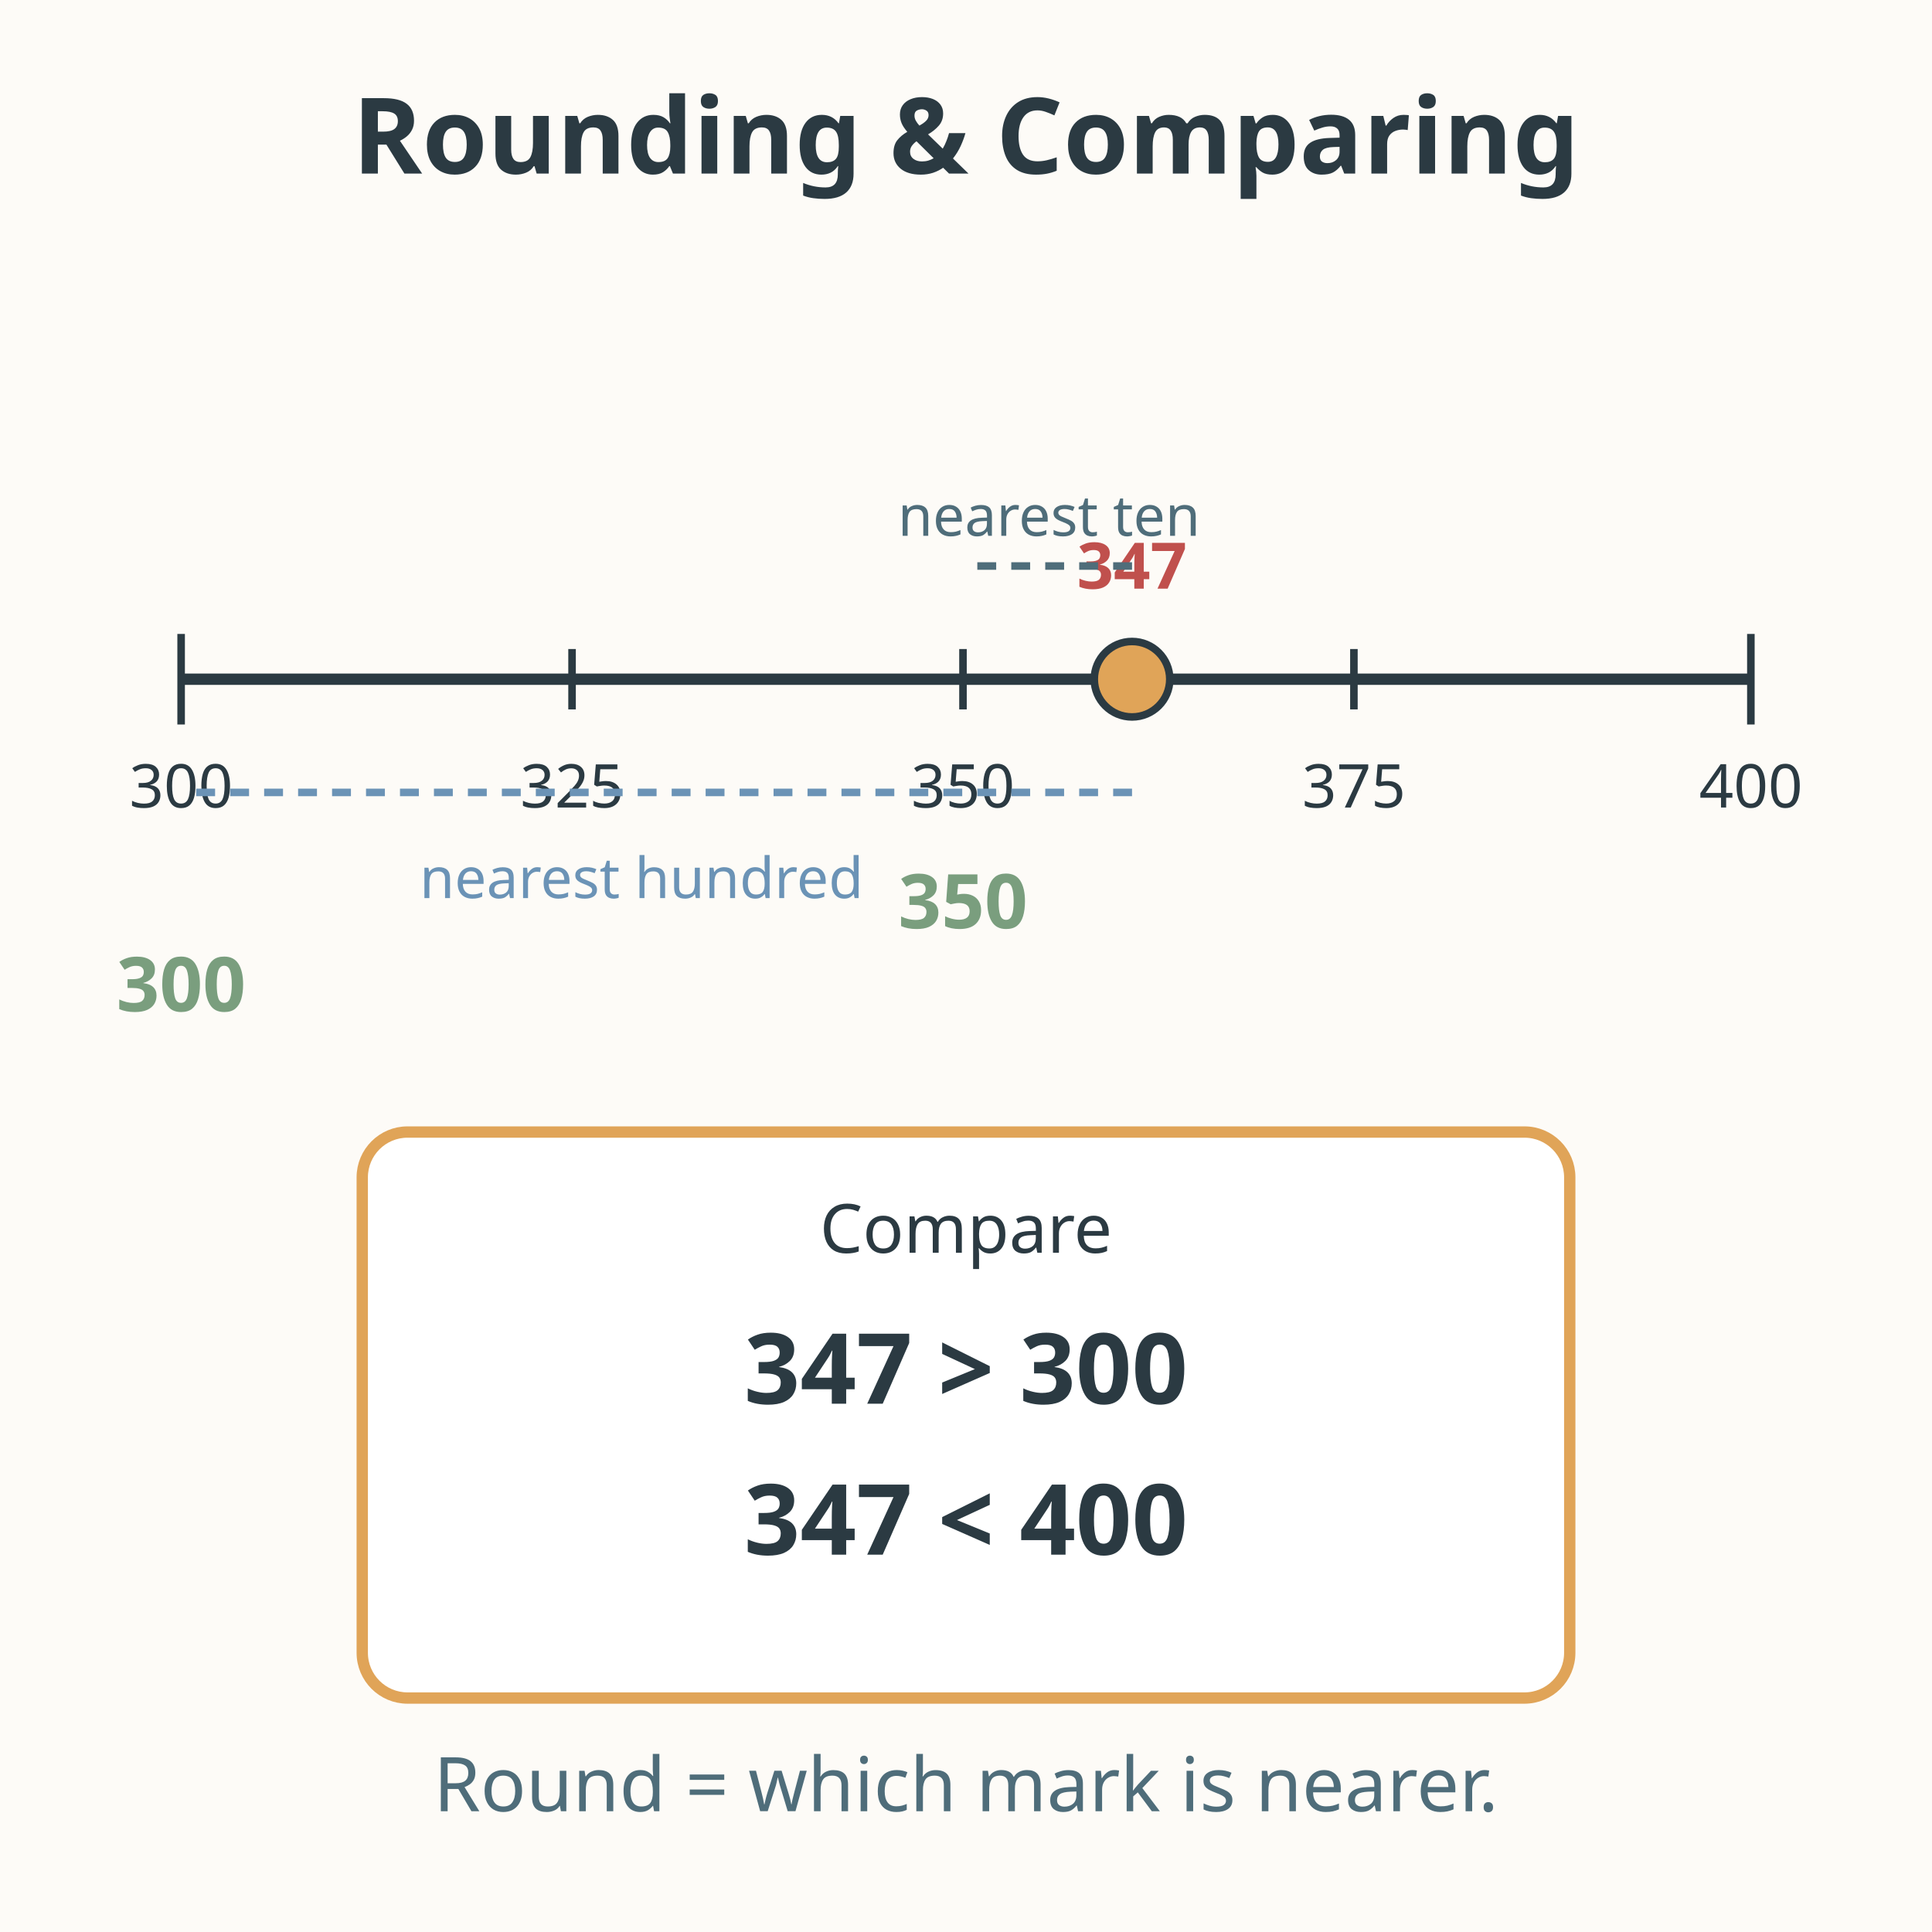
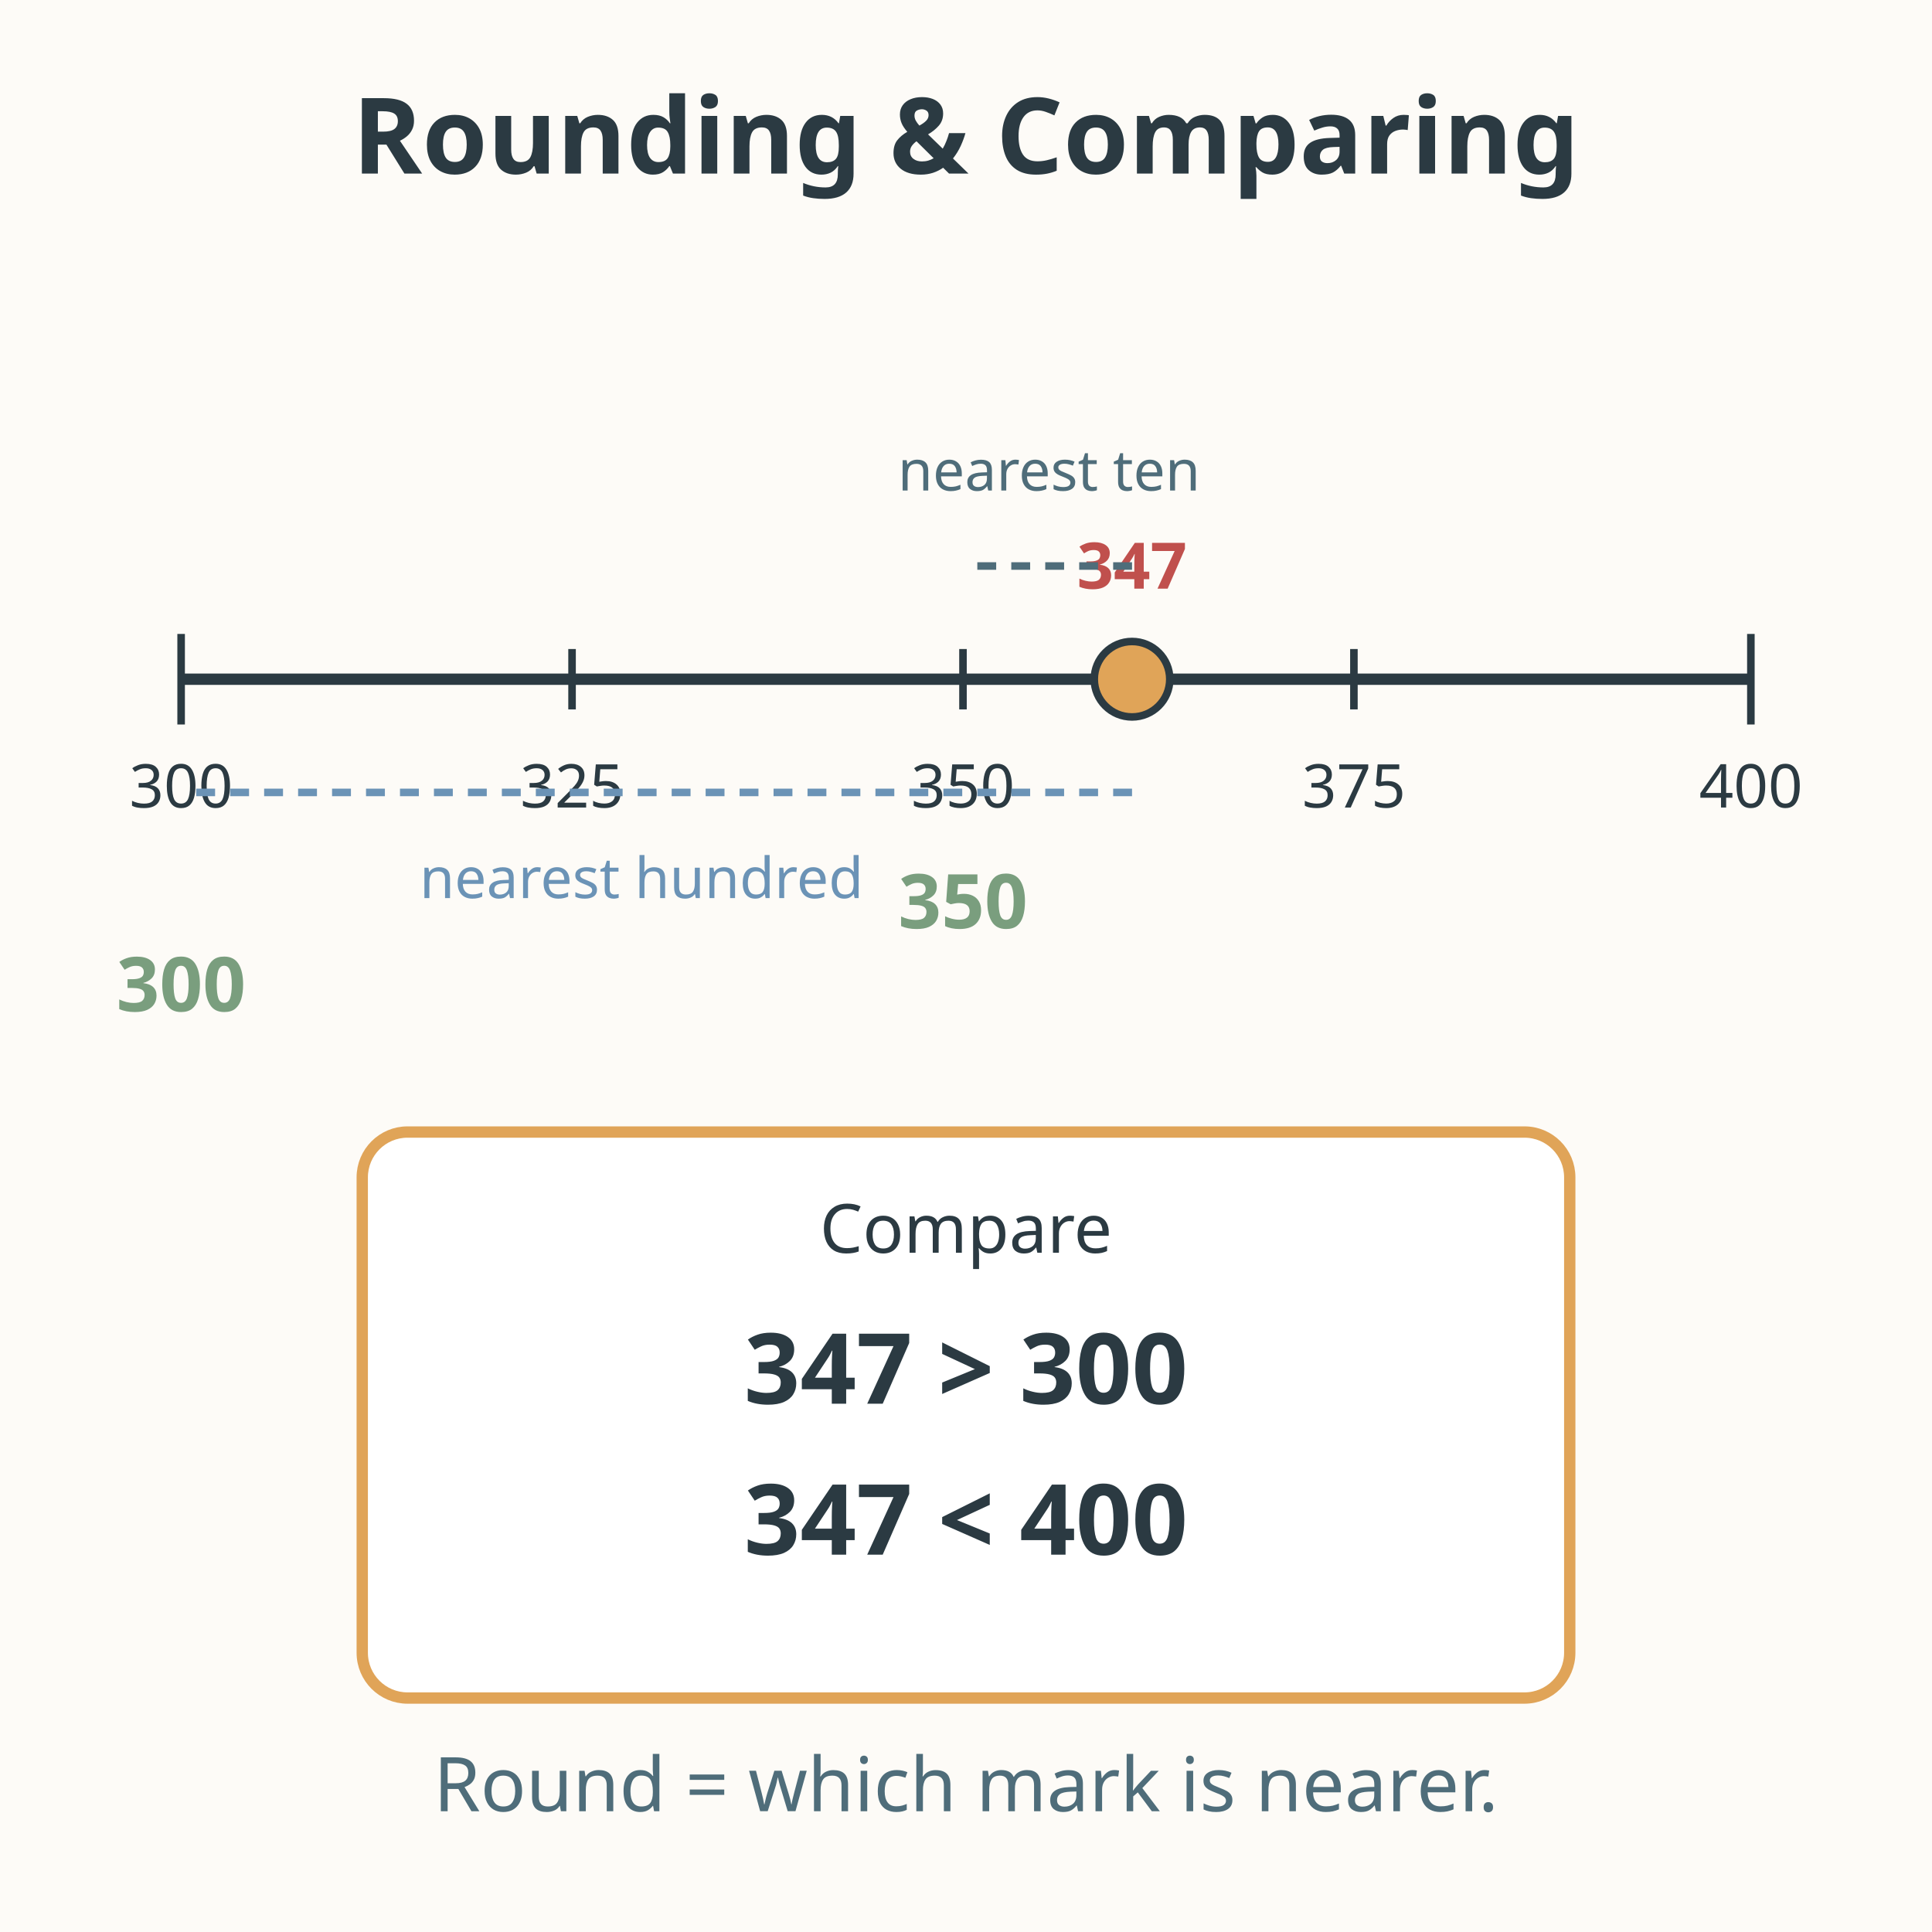
<svg xmlns="http://www.w3.org/2000/svg" viewBox="0 0 512 512" role="img" aria-labelledby="title-L-03-005-02-rounding-and-comparing desc-L-03-005-02-rounding-and-comparing">
  <rect width="512" height="512" fill="#fdfbf7" />
  <text x="256" y="46" text-anchor="middle" font-family="sans-serif" font-size="28" font-weight="bold" fill="#2b3a42">Rounding &amp; Comparing</text>
  <line x1="48" y1="180" x2="464" y2="180" stroke="#2b3a42" stroke-width="3" />
  <g stroke="#2b3a42" stroke-width="2">
    <line x1="48" y1="168" x2="48" y2="192" />
    <line x1="151.6" y1="172" x2="151.6" y2="188" />
    <line x1="255.2" y1="172" x2="255.2" y2="188" />
    <line x1="358.8" y1="172" x2="358.8" y2="188" />
    <line x1="464" y1="168" x2="464" y2="192" />
  </g>
  <g font-family="sans-serif" font-size="16" fill="#2b3a42">
    <text x="48" y="214" text-anchor="middle">300</text>
    <text x="151.6" y="214" text-anchor="middle">325</text>
    <text x="255.2" y="214" text-anchor="middle">350</text>
    <text x="358.8" y="214" text-anchor="middle">375</text>
    <text x="464" y="214" text-anchor="middle">400</text>
  </g>
  <circle cx="300" cy="180" r="10" fill="#e0a458" stroke="#2b3a42" stroke-width="2" />
  <text x="300" y="156" text-anchor="middle" font-family="sans-serif" font-size="17" font-weight="bold" fill="#c0504d">347</text>
  <line x1="300" y1="150" x2="255.2" y2="150" stroke="#4f6d7a" stroke-width="2" stroke-dasharray="5,4" />
-   <text x="278" y="142" text-anchor="middle" font-family="sans-serif" font-size="15" fill="#4f6d7a">nearest ten</text>
+   <text x="278" y="130" text-anchor="middle" font-family="sans-serif" font-size="15" fill="#4f6d7a">nearest ten</text>
  <text x="255.2" y="246" text-anchor="middle" font-family="sans-serif" font-size="20" font-weight="bold" fill="#7a9e7e">350</text>
  <line x1="300" y1="210" x2="48" y2="210" stroke="#6b93b6" stroke-width="2" stroke-dasharray="5,4" />
  <text x="170" y="238" text-anchor="middle" font-family="sans-serif" font-size="15" fill="#6b93b6">nearest hundred</text>
  <text x="48" y="268" text-anchor="middle" font-family="sans-serif" font-size="20" font-weight="bold" fill="#7a9e7e">300</text>
  <rect x="96" y="300" width="320" height="150" rx="12" fill="#ffffff" stroke="#e0a458" stroke-width="3" />
  <text x="256" y="332" text-anchor="middle" font-family="sans-serif" font-size="18" fill="#2b3a42">Compare</text>
  <text x="256" y="372" text-anchor="middle" font-family="sans-serif" font-size="26" font-weight="bold" fill="#2b3a42">347 &gt; 300</text>
  <text x="256" y="412" text-anchor="middle" font-family="sans-serif" font-size="26" font-weight="bold" fill="#2b3a42">347 &lt; 400</text>
  <text x="256" y="480" text-anchor="middle" font-family="sans-serif" font-size="20" fill="#4f6d7a">Round = which mark is nearer.</text>
</svg>
